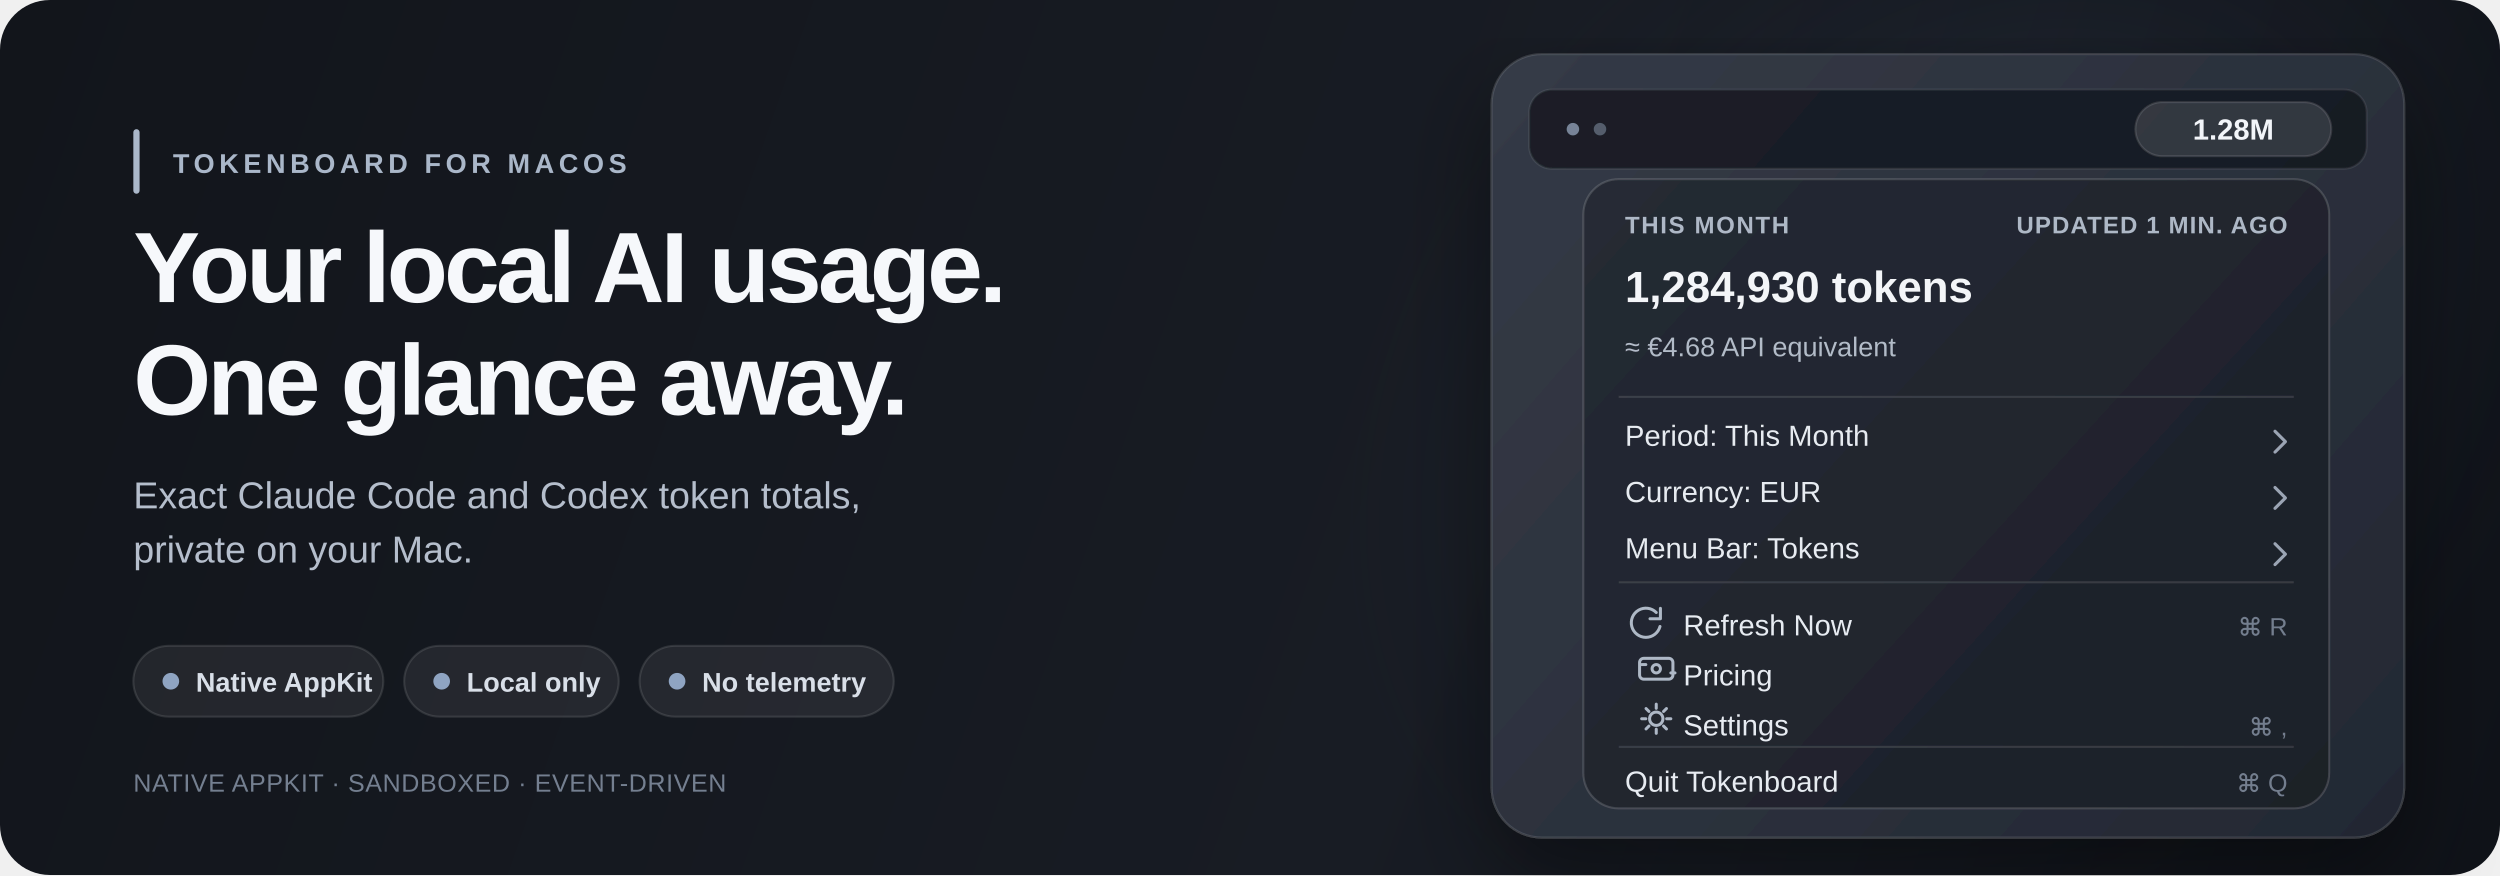
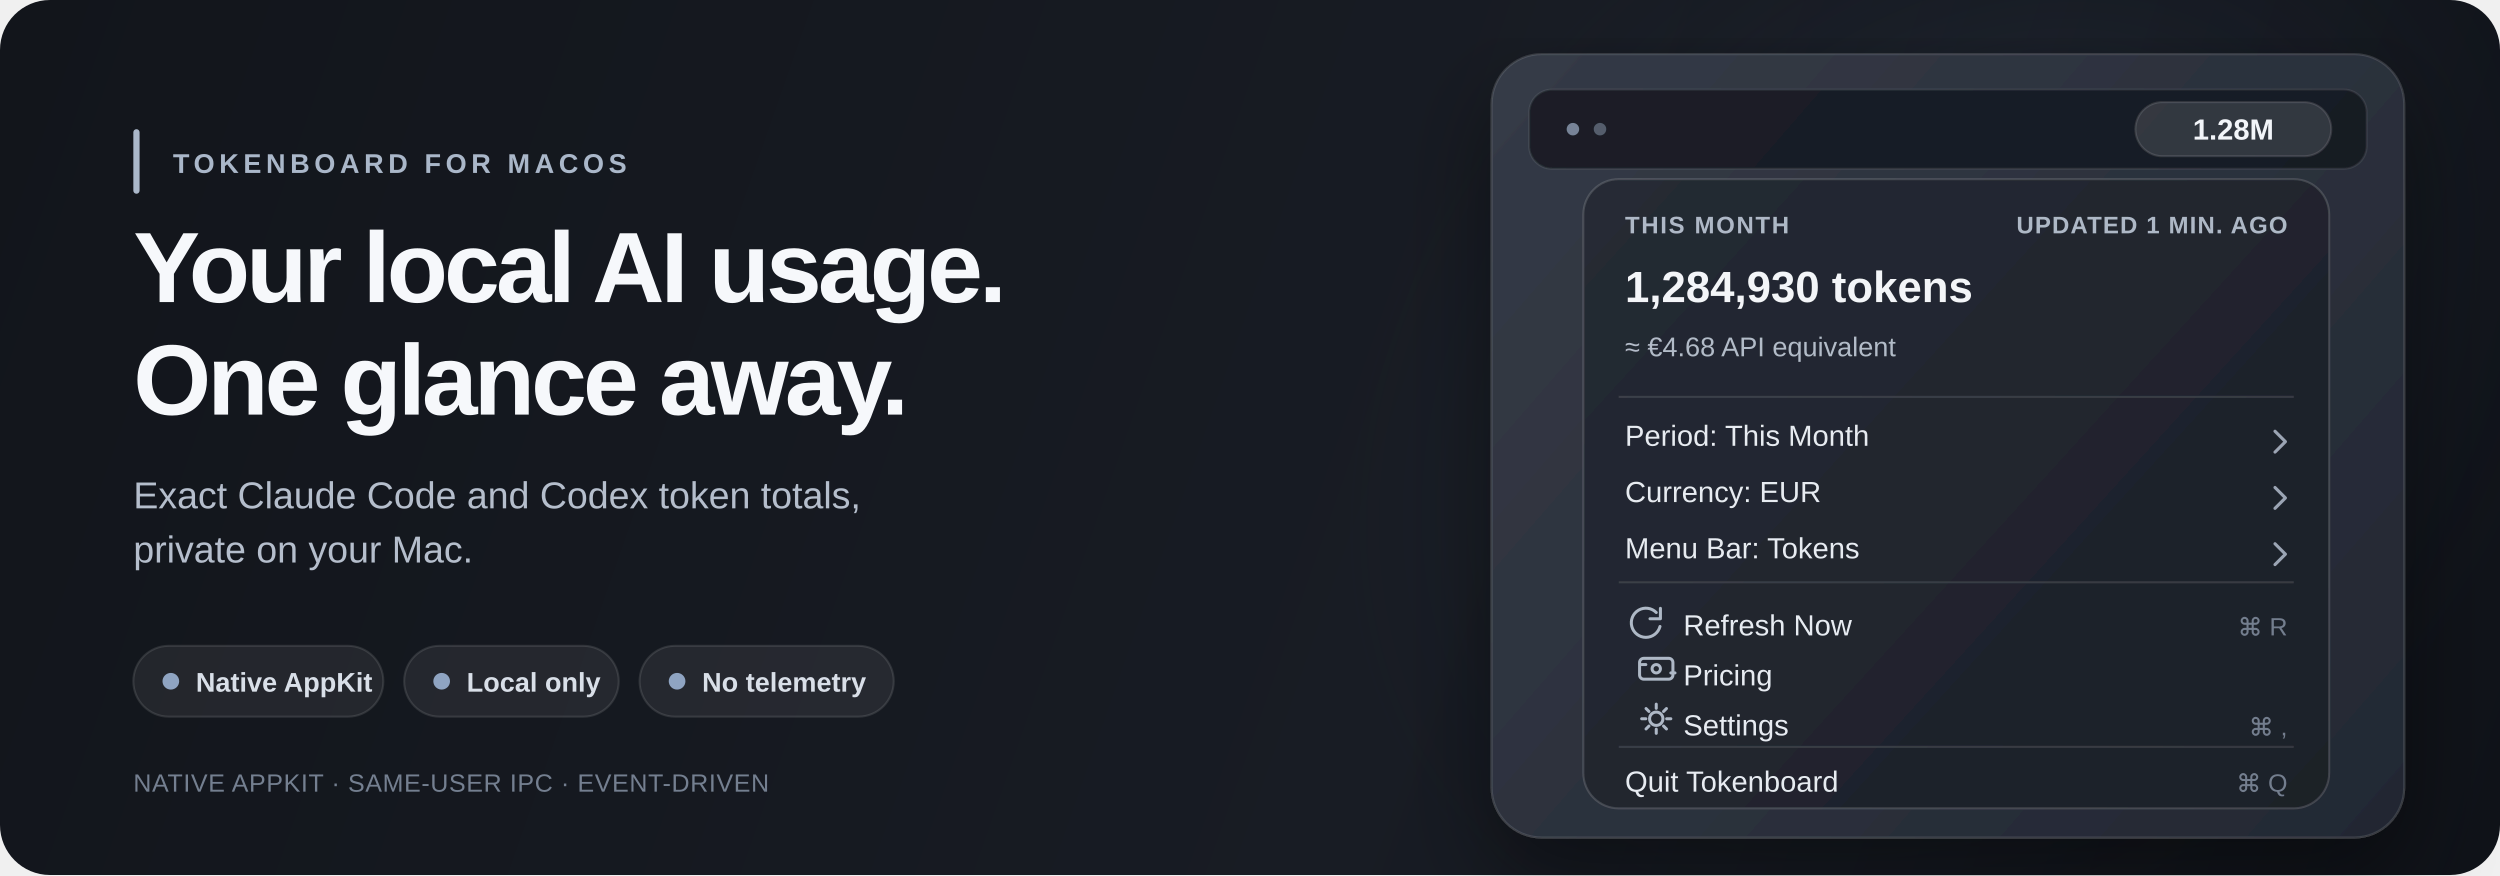
<svg xmlns="http://www.w3.org/2000/svg" width="1200" height="420" viewBox="0 0 1200 420" role="img" aria-labelledby="tokenboard-title tokenboard-description">
  <defs>
    <linearGradient id="background" x1="0" y1="0" x2="1200" y2="420" gradientUnits="userSpaceOnUse">
      <stop stop-color="#12151B" />
      <stop offset="0.58" stop-color="#181C24" />
      <stop offset="1" stop-color="#0F1218" />
    </linearGradient>
    <radialGradient id="glow" cx="0" cy="0" r="1" gradientTransform="translate(948 176) rotate(138) scale(356 270)" gradientUnits="userSpaceOnUse">
      <stop stop-color="#7B8DA8" stop-opacity="0.23" />
      <stop offset="0.55" stop-color="#41506A" stop-opacity="0.09" />
      <stop offset="1" stop-color="#12151B" stop-opacity="0" />
    </radialGradient>
    <linearGradient id="desktop" x1="730" y1="36" x2="1146" y2="398" gradientUnits="userSpaceOnUse">
      <stop stop-color="#343A46" />
      <stop offset="1" stop-color="#232833" />
    </linearGradient>
    <linearGradient id="menu" x1="772" y1="88" x2="1108" y2="394" gradientUnits="userSpaceOnUse">
      <stop stop-color="#252A34" />
      <stop offset="1" stop-color="#1C2028" />
    </linearGradient>
    <filter id="shadow" x="-20%" y="-20%" width="140%" height="150%">
      <feDropShadow dx="0" dy="18" stdDeviation="22" flood-color="#000000" flood-opacity="0.42" />
    </filter>
  </defs>
  <rect width="1200" height="420" rx="24" fill="url(#background)" />
  <rect width="1200" height="420" rx="24" fill="url(#glow)" />
  <g font-family="-apple-system, BlinkMacSystemFont, 'SF Pro Display', 'Helvetica Neue', Arial, sans-serif">
    <rect x="64" y="62" width="3" height="31" rx="1.5" fill="#AAB7C9" />
    <text x="83" y="83" fill="#AAB7C9" font-size="13" font-weight="700" letter-spacing="2.2">TOKENBOARD FOR MACOS</text>
    <text x="64" y="145" fill="#F6F8FB" font-size="48" font-weight="700" letter-spacing="-1.8">Your local AI usage.</text>
    <text x="64" y="199" fill="#F6F8FB" font-size="48" font-weight="700" letter-spacing="-1.8">One glance away.</text>
    <text x="64" y="244" fill="#B5BECC" font-size="18" font-weight="450">Exact Claude Code and Codex token totals,</text>
    <text x="64" y="270" fill="#B5BECC" font-size="18" font-weight="450">private on your Mac.</text>
    <g font-size="13" font-weight="600" fill="#D9DFE8">
      <rect x="64" y="310" width="120" height="34" rx="17" fill="#FFFFFF" fill-opacity="0.07" stroke="#FFFFFF" stroke-opacity="0.11" />
      <circle cx="82" cy="327" r="4" fill="#8FA4C2" />
      <text x="94" y="332">Native AppKit</text>
      <rect x="194" y="310" width="103" height="34" rx="17" fill="#FFFFFF" fill-opacity="0.07" stroke="#FFFFFF" stroke-opacity="0.11" />
      <circle cx="212" cy="327" r="4" fill="#8FA4C2" />
      <text x="224" y="332">Local only</text>
      <rect x="307" y="310" width="122" height="34" rx="17" fill="#FFFFFF" fill-opacity="0.07" stroke="#FFFFFF" stroke-opacity="0.11" />
      <circle cx="325" cy="327" r="4" fill="#8FA4C2" />
      <text x="337" y="332">No telemetry</text>
    </g>
-     <text x="64" y="380" fill="#747F90" font-size="12" font-weight="500" letter-spacing="0.3">NATIVE APPKIT  ·  SANDBOXED  ·  EVENT-DRIVEN</text>
+     <text x="64" y="380" fill="#747F90" font-size="12" font-weight="500" letter-spacing="0.3">NATIVE APPKIT  ·  SAME-USER IPC  ·  EVENT-DRIVEN</text>
    <g filter="url(#shadow)">
      <rect x="716" y="26" width="438" height="376" rx="24" fill="url(#desktop)" stroke="#FFFFFF" stroke-opacity="0.12" />
      <rect x="734" y="43" width="402" height="38" rx="11" fill="#11151C" fill-opacity="0.72" stroke="#FFFFFF" stroke-opacity="0.08" />
      <circle cx="755" cy="62" r="3" fill="#778397" />
      <circle cx="768" cy="62" r="3" fill="#778397" fill-opacity="0.62" />
      <rect x="1025" y="49" width="94" height="26" rx="13" fill="#DCE3ED" fill-opacity="0.14" stroke="#FFFFFF" stroke-opacity="0.12" />
      <text x="1072" y="67" text-anchor="middle" fill="#F2F5F9" font-size="14" font-weight="650">1.28M</text>
      <rect x="760" y="86" width="358" height="302" rx="17" fill="url(#menu)" stroke="#FFFFFF" stroke-opacity="0.15" />
      <path d="M777 190.5H1101" stroke="#FFFFFF" stroke-opacity="0.11" />
      <path d="M777 279.5H1101" stroke="#FFFFFF" stroke-opacity="0.11" />
      <path d="M777 358.5H1101" stroke="#FFFFFF" stroke-opacity="0.11" />
      <text x="780" y="112" fill="#AEB8C6" font-size="11.5" font-weight="700" letter-spacing="0.8">THIS MONTH</text>
      <text x="1098" y="112" text-anchor="end" fill="#AEB8C6" font-size="11.5" font-weight="700" letter-spacing="0.55">UPDATED 1 MIN. AGO</text>
      <text x="780" y="145" fill="#F3F5F8" font-size="21" font-weight="650">1,284,930 tokens</text>
      <text x="780" y="171" fill="#B2BBC8" font-size="13" font-weight="500">≈ €4.68 API equivalent</text>
      <g fill="#E7EBF1" font-size="14" font-weight="500">
        <text x="780" y="214">Period: This Month</text>
        <text x="780" y="241">Currency: EUR</text>
        <text x="780" y="268">Menu Bar: Tokens</text>
      </g>
      <g fill="none" stroke="#9BA5B4" stroke-width="1.5" stroke-linecap="round" stroke-linejoin="round">
        <path d="M1092 207l5 5-5 5" />
        <path d="M1092 234l5 5-5 5" />
        <path d="M1092 261l5 5-5 5" />
      </g>
      <g fill="#E7EBF1" font-size="14" font-weight="500">
        <text x="808" y="305">Refresh Now</text>
        <text x="808" y="329">Pricing</text>
        <text x="808" y="353">Settings</text>
        <text x="780" y="380">Quit Tokenboard</text>
      </g>
      <g fill="none" stroke="#AEB8C6" stroke-width="1.45" stroke-linecap="round" stroke-linejoin="round">
        <path d="M795 294a7 7 0 1 0 1.8 6.7M797 292v5h-5" />
        <rect x="787" y="316" width="16" height="10" rx="2" />
        <circle cx="795" cy="321" r="2" />
        <path d="M790 319h-2M802 323h2" />
        <circle cx="795" cy="345" r="3.2" />
        <path d="M795 338v2M795 350v2M788 345h2M800 345h2M790.1 340.1l1.4 1.4M798.5 348.5l1.4 1.4M799.9 340.1l-1.4 1.4M791.5 348.5l-1.4 1.4" />
      </g>
      <g fill="#737E8E" font-size="12" font-weight="500">
        <text x="1098" y="305" text-anchor="end">⌘ R</text>
        <text x="1098" y="353" text-anchor="end">⌘ ,</text>
        <text x="1098" y="380" text-anchor="end">⌘ Q</text>
      </g>
    </g>
  </g>
</svg>
